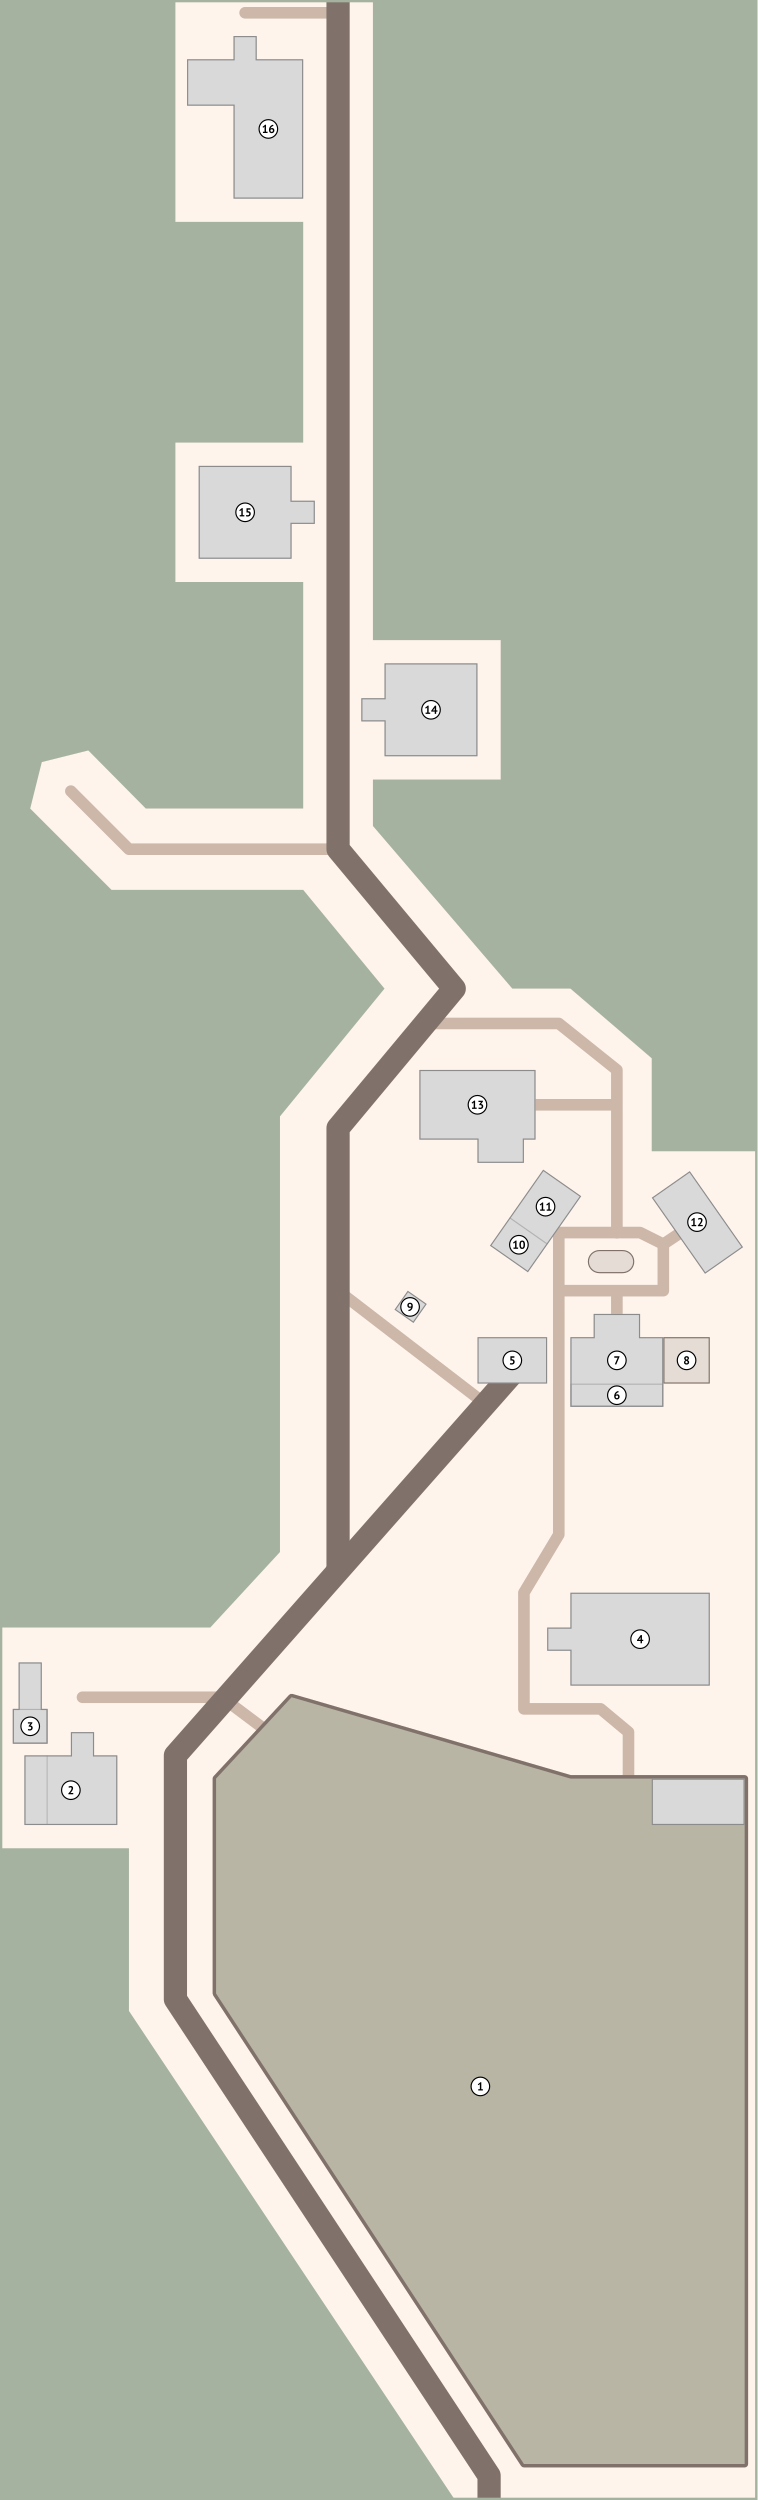
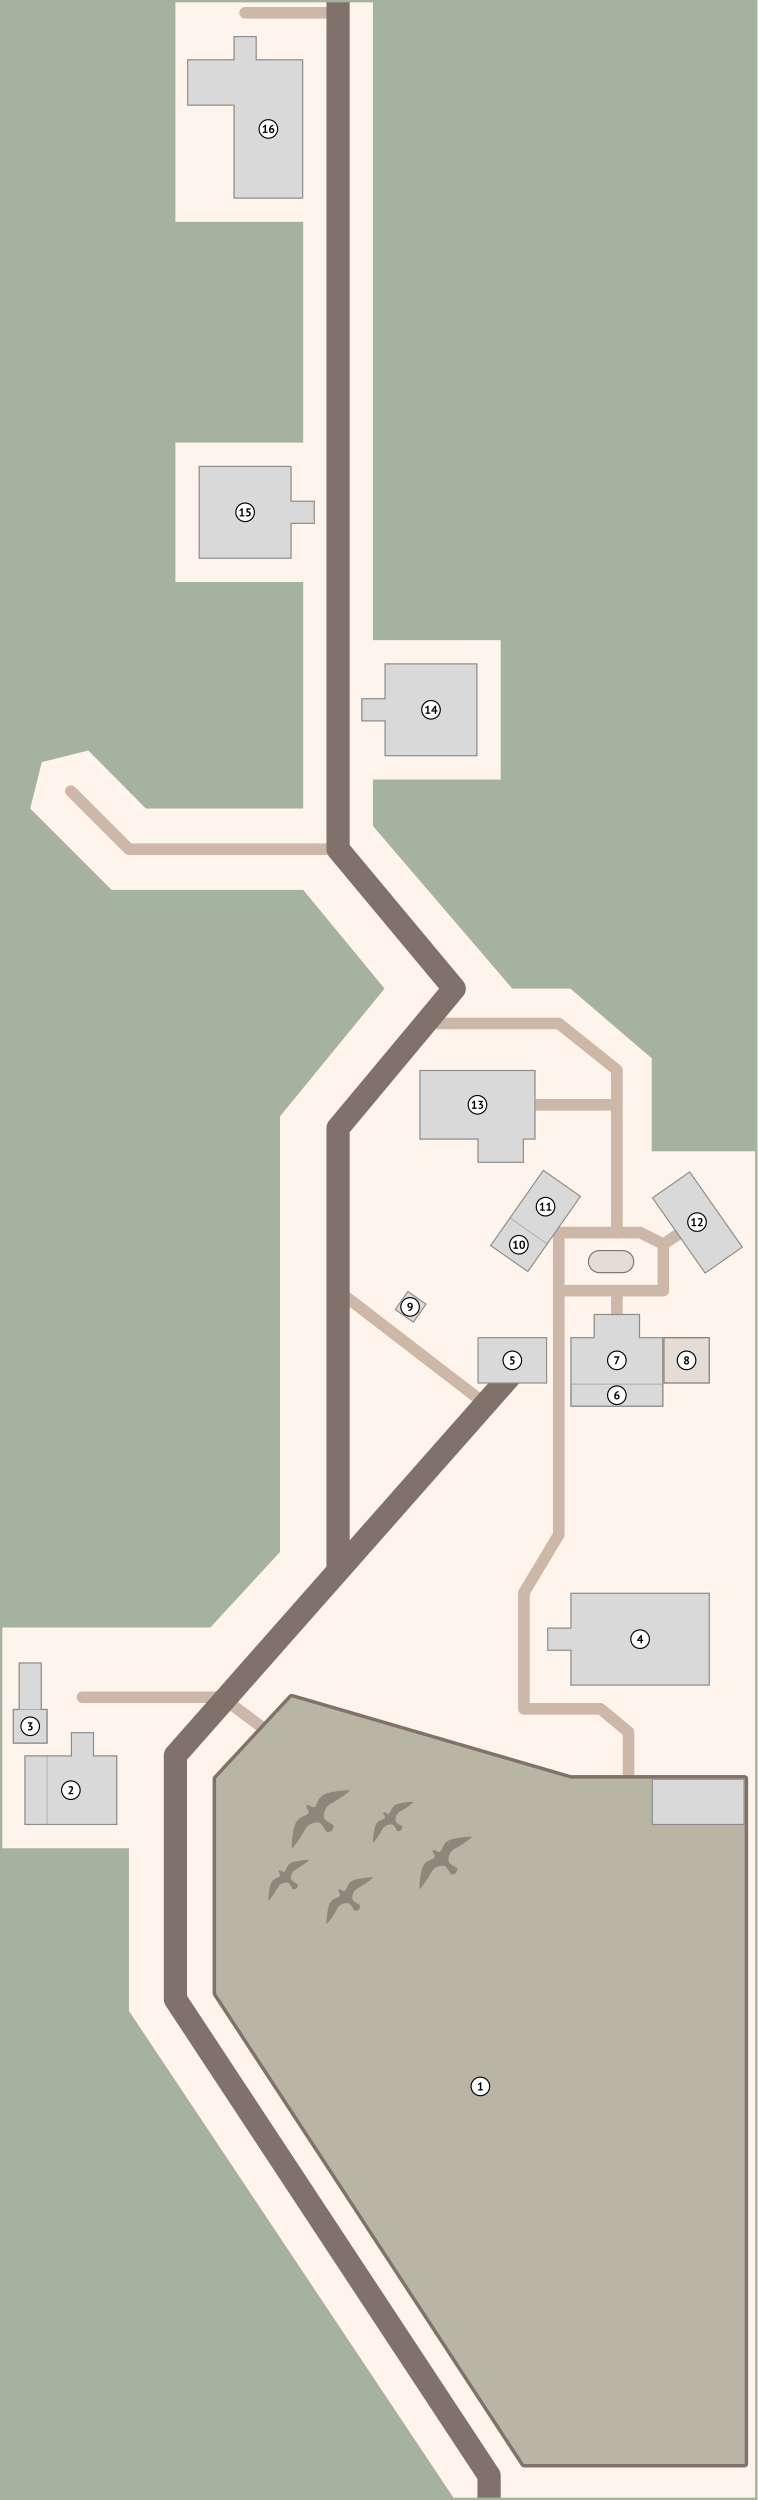
<svg xmlns="http://www.w3.org/2000/svg" width="652" height="2152" viewBox="0 0 652 2152" fill="none">
  <g id="Map">
    <g clip-path="url(#clip0_8_2)">
      <path d="M1 1H651V2151H1V1Z" fill="#FFF4EC" />
      <g id="Paths">
        <path id="Pasture Path" d="M541 1531V1491L517 1471H451V1371L481 1321V1061" stroke="#CCB7A9" stroke-width="10" stroke-linecap="round" stroke-linejoin="round" />
        <path id="Parrots Path" d="M231 1491L191 1461H71" stroke="#CCB7A9" stroke-width="10" stroke-linecap="round" stroke-linejoin="round" />
        <path id="Core Path" d="M481 1111H531M531 1111V1131M531 1111H571V1071M571 1071L586 1061M571 1071L551 1061H481" stroke="#CCB7A9" stroke-width="10" stroke-linecap="round" stroke-linejoin="round" />
        <path id="Barn Path" d="M531 1061V951M531 951H461M531 951V921L481 881H371" stroke="#CCB7A9" stroke-width="10" stroke-linecap="round" stroke-linejoin="round" />
        <path id="Well Path" d="M421 1211L291 1111" stroke="#CCB7A9" stroke-width="10" stroke-linecap="round" stroke-linejoin="round" />
        <path id="Fox Path" d="M211 11H291" stroke="#CCB7A9" stroke-width="10" stroke-linecap="round" stroke-linejoin="round" />
        <path id="Fork Path" d="M291 731H111L61 681" stroke="#CCB7A9" stroke-width="10" stroke-linecap="round" stroke-linejoin="round" />
        <rect id="Garden" x="506.5" y="1076.5" width="39" height="19" rx="9.5" fill="#E5DCD5" stroke="#80726A" />
      </g>
      <g id="Roads">
        <path id="Entrance Road" d="M421 2151V2131L151 1721V1511L451 1171" stroke="#80726A" stroke-width="20" stroke-linecap="round" stroke-linejoin="round" />
        <path id="Secondary Road" d="M291 1351V971L391 851L291 731V1" stroke="#80726A" stroke-width="20" stroke-linecap="round" stroke-linejoin="round" />
      </g>
      <g id="Trees">
        <path id="Trees_2" d="M391 2151H1V1591H111V1731L391 2151Z" fill="#A6B2A0" />
        <path id="Trees_3" d="M181 1401H1V1H151V191H261V381H151V501H261V696H125.5L76 646L36 656L26 696L96 766H261L331 851L241 961V1336L181 1401Z" fill="#A6B2A0" />
        <path id="Trees_4" d="M321 551V1H651V991H561V911L491 851H441L321 711V671H431V551H321Z" fill="#A6B2A0" />
      </g>
      <g id="Items">
        <g id="Foxes (16)">
          <g id="Foxes [outline]">
            <mask id="path-16-inside-1_8_2" fill="white">
              <path fill-rule="evenodd" clip-rule="evenodd" d="M201 31H221V51H261V171H201V91H161V51H201V31Z" />
            </mask>
            <path fill-rule="evenodd" clip-rule="evenodd" d="M201 31H221V51H261V171H201V91H161V51H201V31Z" fill="#D9D9D9" />
            <path d="M221 31H222V30H221V31ZM201 31V30H200V31H201ZM221 51H220V52H221V51ZM261 51H262V50H261V51ZM261 171V172H262V171H261ZM201 171H200V172H201V171ZM201 91H202V90H201V91ZM161 91H160V92H161V91ZM161 51V50H160V51H161ZM201 51V52H202V51H201ZM221 30H201V32H221V30ZM222 51V31H220V51H222ZM261 50H221V52H261V50ZM262 171V51H260V171H262ZM201 172H261V170H201V172ZM200 91V171H202V91H200ZM201 90H161V92H201V90ZM162 91V51H160V91H162ZM161 52H201V50H161V52ZM200 31V51H202V31H200Z" fill="#8C8C8C" mask="url(#path-16-inside-1_8_2)" />
          </g>
          <g id="Label">
            <g id="Label_2">
              <circle id="Background" cx="231" cy="111" r="8" fill="white" stroke="black" />
              <path id="Number" d="M226.336 113.4H227.726V109.45L227.876 108.77L227.396 109.36L226.506 109.97L225.956 109.22L228.236 107.38H228.966V113.4H230.326V114.5H226.336V113.4ZM236.2 112.33C236.2 112.657 236.143 112.96 236.03 113.24C235.923 113.52 235.77 113.763 235.57 113.97C235.37 114.177 235.127 114.34 234.84 114.46C234.56 114.58 234.25 114.64 233.91 114.64C233.563 114.64 233.243 114.587 232.95 114.48C232.663 114.367 232.413 114.2 232.2 113.98C231.987 113.76 231.82 113.483 231.7 113.15C231.58 112.817 231.52 112.43 231.52 111.99C231.52 111.33 231.613 110.733 231.8 110.2C231.993 109.667 232.25 109.203 232.57 108.81C232.897 108.41 233.273 108.09 233.7 107.85C234.133 107.603 234.59 107.44 235.07 107.36L235.36 108.39C235.027 108.443 234.72 108.547 234.44 108.7C234.16 108.853 233.91 109.037 233.69 109.25C233.477 109.463 233.293 109.703 233.14 109.97C232.993 110.23 232.89 110.5 232.83 110.78C232.963 110.613 233.137 110.473 233.35 110.36C233.563 110.24 233.83 110.18 234.15 110.18C234.45 110.18 234.727 110.227 234.98 110.32C235.233 110.413 235.45 110.553 235.63 110.74C235.81 110.92 235.95 111.143 236.05 111.41C236.15 111.677 236.2 111.983 236.2 112.33ZM234.94 112.4C234.94 111.653 234.573 111.28 233.84 111.28C233.573 111.28 233.347 111.34 233.16 111.46C232.98 111.58 232.853 111.72 232.78 111.88C232.767 111.953 232.76 112.017 232.76 112.07C232.76 112.123 232.76 112.177 232.76 112.23C232.76 112.39 232.783 112.55 232.83 112.71C232.877 112.863 232.943 113.003 233.03 113.13C233.123 113.25 233.24 113.35 233.38 113.43C233.52 113.503 233.687 113.54 233.88 113.54C234.193 113.54 234.447 113.433 234.64 113.22C234.84 113.007 234.94 112.733 234.94 112.4Z" fill="black" />
            </g>
          </g>
        </g>
        <g id="Orion (15)">
          <g id="Orion [outline]">
            <mask id="path-20-inside-2_8_2" fill="white">
              <path fill-rule="evenodd" clip-rule="evenodd" d="M251 401H171V481H251V451H271V431H251V401Z" />
            </mask>
            <path fill-rule="evenodd" clip-rule="evenodd" d="M251 401H171V481H251V451H271V431H251V401Z" fill="#D9D9D9" />
            <path d="M171 401V400H170V401H171ZM251 401H252V400H251V401ZM171 481H170V482H171V481ZM251 481V482H252V481H251ZM251 451V450H250V451H251ZM271 451V452H272V451H271ZM271 431H272V430H271V431ZM251 431H250V432H251V431ZM171 402H251V400H171V402ZM172 481V401H170V481H172ZM251 480H171V482H251V480ZM250 451V481H252V451H250ZM271 450H251V452H271V450ZM270 431V451H272V431H270ZM251 432H271V430H251V432ZM250 401V431H252V401H250Z" fill="#8C8C8C" mask="url(#path-20-inside-2_8_2)" />
          </g>
          <g id="Label_3">
            <g id="Label_4">
              <circle id="Background_2" cx="211" cy="441" r="8" fill="white" stroke="black" />
              <path id="Number_2" d="M206.336 443.4H207.726V439.45L207.876 438.77L207.396 439.36L206.506 439.97L205.956 439.22L208.236 437.38H208.966V443.4H210.326V444.5H206.336V443.4ZM213.2 443.49C213.64 443.49 213.977 443.383 214.21 443.17C214.443 442.957 214.56 442.663 214.56 442.29C214.56 441.89 214.423 441.597 214.15 441.41C213.877 441.223 213.487 441.13 212.98 441.13L212.19 441.16V437.5H215.63V438.72H213.31V440.07L213.72 440.03C214.047 440.043 214.34 440.103 214.6 440.21C214.867 440.317 215.093 440.467 215.28 440.66C215.467 440.847 215.61 441.077 215.71 441.35C215.81 441.617 215.86 441.917 215.86 442.25C215.86 442.643 215.793 442.99 215.66 443.29C215.527 443.59 215.34 443.84 215.1 444.04C214.867 444.24 214.59 444.39 214.27 444.49C213.95 444.59 213.6 444.64 213.22 444.64C212.92 444.64 212.633 444.613 212.36 444.56C212.093 444.513 211.867 444.447 211.68 444.36L212.03 443.28C212.183 443.347 212.35 443.4 212.53 443.44C212.717 443.473 212.94 443.49 213.2 443.49Z" fill="black" />
            </g>
          </g>
        </g>
        <g id="Crows (14)">
          <g id="Crows [outline]">
            <mask id="path-24-inside-3_8_2" fill="white">
              <path fill-rule="evenodd" clip-rule="evenodd" d="M411 571H331L331 601H311V621H331L331 651H411V571Z" />
            </mask>
            <path fill-rule="evenodd" clip-rule="evenodd" d="M411 571H331L331 601H311V621H331L331 651H411V571Z" fill="#D9D9D9" />
            <path d="M331 571V570H330V571L331 571ZM411 571H412V570H411V571ZM331 601V602H332V601H331ZM311 601V600H310V601H311ZM311 621H310V622H311V621ZM331 621H332V620H331V621ZM331 651H330V652H331V651ZM411 651V652H412V651H411ZM331 572H411V570H331V572ZM332 601L332 571L330 571L330 601H332ZM311 602H331V600H311V602ZM312 621V601H310V621H312ZM331 620H311V622H331V620ZM332 651L332 621H330L330 651H332ZM411 650H331V652H411V650ZM410 571V651H412V571H410Z" fill="#8C8C8C" mask="url(#path-24-inside-3_8_2)" />
          </g>
          <g id="Label_5">
            <g id="Label_6">
              <circle id="Background_3" cx="371" cy="611" r="8" fill="white" stroke="black" />
              <path id="Number_3" d="M366.336 613.4H367.726V609.45L367.876 608.77L367.396 609.36L366.506 609.97L365.956 609.22L368.236 607.38H368.966V613.4H370.326V614.5H366.336V613.4ZM376.53 612.55H375.43V614.5H374.22V612.55H371.19V611.81L374.36 607.45H375.43V611.51H376.53V612.55ZM374.22 609.98L374.31 609.14H374.27L373.93 609.86L372.89 611.21L372.39 611.59L373.03 611.51H374.22V609.98Z" fill="black" />
            </g>
          </g>
        </g>
        <g id="Barn (13)">
          <g id="Barn [outline]">
            <mask id="path-28-inside-4_8_2" fill="white">
              <path fill-rule="evenodd" clip-rule="evenodd" d="M461 921H361V981H411V1001H451V981H461V921Z" />
            </mask>
            <path fill-rule="evenodd" clip-rule="evenodd" d="M461 921H361V981H411V1001H451V981H461V921Z" fill="#D9D9D9" />
            <path d="M361 921V920H360V921H361ZM461 921H462V920H461V921ZM361 981H360V982H361V981ZM411 981H412V980H411V981ZM411 1001H410V1002H411V1001ZM451 1001V1002H452V1001H451ZM451 981V980H450V981H451ZM461 981V982H462V981H461ZM361 922H461V920H361V922ZM362 981V921H360V981H362ZM411 980H361V982H411V980ZM412 1001V981H410V1001H412ZM451 1000H411V1002H451V1000ZM450 981V1001H452V981H450ZM461 980H451V982H461V980ZM460 921V981H462V921H460Z" fill="#8C8C8C" mask="url(#path-28-inside-4_8_2)" />
          </g>
          <g id="Label_7">
            <g id="Label_8">
              <circle id="Background_4" cx="411" cy="951" r="8" fill="white" stroke="black" />
              <path id="Number_4" d="M406.336 953.4H407.726V949.45L407.876 948.77L407.396 949.36L406.506 949.97L405.956 949.22L408.236 947.38H408.966V953.4H410.326V954.5H406.336V953.4ZM413.41 953.54C413.823 953.54 414.137 953.43 414.35 953.21C414.57 952.99 414.68 952.723 414.68 952.41C414.68 952.03 414.567 951.75 414.34 951.57C414.113 951.39 413.757 951.3 413.27 951.3H412.55V950.61L413.76 948.96L414.33 948.51L413.54 948.6H411.86V947.5H415.68V948.21L414.27 950.1L413.83 950.37V950.42L414.25 950.36C414.483 950.38 414.703 950.433 414.91 950.52C415.123 950.607 415.307 950.733 415.46 950.9C415.62 951.06 415.747 951.26 415.84 951.5C415.933 951.74 415.98 952.017 415.98 952.33C415.98 952.723 415.913 953.063 415.78 953.35C415.653 953.637 415.473 953.877 415.24 954.07C415.013 954.263 414.747 954.407 414.44 954.5C414.133 954.593 413.803 954.64 413.45 954.64C413.157 954.64 412.853 954.613 412.54 954.56C412.227 954.507 411.973 954.43 411.78 954.33L412.13 953.25C412.303 953.337 412.493 953.407 412.7 953.46C412.913 953.513 413.15 953.54 413.41 953.54Z" fill="black" />
            </g>
          </g>
        </g>
        <g id="Nutrition House (12)">
          <rect id="Nutrition House [outline]" x="561.696" y="1031.12" width="39" height="79" transform="rotate(-35 561.696 1031.12)" fill="#D9D9D9" stroke="#8C8C8C" />
          <g id="Label_9">
            <g id="Label_10">
              <circle id="Background_5" cx="600" cy="1052" r="8" fill="white" stroke="black" />
              <path id="Number_5" d="M595.336 1054.4L596.726 1054.4L596.726 1050.45L596.876 1049.77L596.396 1050.36L595.506 1050.97L594.956 1050.22L597.236 1048.38L597.966 1048.38L597.966 1054.4L599.326 1054.4L599.326 1055.5L595.336 1055.5L595.336 1054.4ZM604.75 1050.21C604.75 1050.55 604.687 1050.89 604.56 1051.24C604.44 1051.59 604.283 1051.93 604.09 1052.26C603.903 1052.59 603.693 1052.92 603.46 1053.23C603.233 1053.54 603.01 1053.82 602.79 1054.08L602.26 1054.49L602.26 1054.54L602.98 1054.4L604.9 1054.4L604.9 1055.5L600.69 1055.5L600.69 1054.83C600.85 1054.66 601.03 1054.47 601.23 1054.25C601.43 1054.02 601.63 1053.79 601.83 1053.54C602.037 1053.29 602.237 1053.03 602.43 1052.76C602.623 1052.49 602.797 1052.23 602.95 1051.96C603.103 1051.69 603.223 1051.42 603.31 1051.17C603.403 1050.92 603.45 1050.68 603.45 1050.45C603.45 1050.18 603.37 1049.95 603.21 1049.78C603.057 1049.6 602.81 1049.51 602.47 1049.51C602.257 1049.51 602.037 1049.56 601.81 1049.65C601.59 1049.74 601.403 1049.85 601.25 1049.99L600.73 1049.07C600.99 1048.86 601.283 1048.69 601.61 1048.56C601.943 1048.43 602.333 1048.36 602.78 1048.36C603.067 1048.36 603.33 1048.4 603.57 1048.48C603.81 1048.56 604.017 1048.68 604.19 1048.83C604.363 1048.98 604.5 1049.18 604.6 1049.41C604.7 1049.64 604.75 1049.9 604.75 1050.21Z" fill="black" />
            </g>
          </g>
        </g>
        <g id="The Studio (10,11)">
          <g id="Base">
            <rect id="The Studio" x="467.683" y="1007.46" width="39" height="79" transform="rotate(35 467.683 1007.46)" fill="#D9D9D9" stroke="#8C8C8C" />
            <g id="Critter Cave" opacity="0.5">
              <mask id="path-36-inside-5_8_2" fill="white">
                <path d="M438.881 1047.72L471.647 1070.66L454.44 1095.24L421.674 1072.29L438.881 1047.72Z" />
              </mask>
              <path d="M438.308 1048.54L471.074 1071.48L472.221 1069.84L439.455 1046.9L438.308 1048.54Z" fill="#8C8C8C" mask="url(#path-36-inside-5_8_2)" />
            </g>
          </g>
          <g id="The Studio (11)">
            <g id="The Studio [outline]" style="mix-blend-mode:lighten">
              <path d="M467.683 1007.46L499.63 1029.83L471.525 1069.97L439.578 1047.6L467.683 1007.46Z" fill="black" />
              <path d="M467.683 1007.46L499.63 1029.83L471.525 1069.97L439.578 1047.6L467.683 1007.46Z" stroke="black" />
            </g>
            <g id="Label_11">
              <g id="Label_12">
                <circle id="Background_6" cx="469.604" cy="1038.71" r="8" fill="white" stroke="black" />
                <path id="Number_6" d="M464.94 1041.11L466.33 1041.11L466.33 1037.16L466.48 1036.48L466 1037.07L465.11 1037.68L464.56 1036.93L466.84 1035.09L467.57 1035.09L467.57 1041.11L468.93 1041.11L468.93 1042.21L464.94 1042.21L464.94 1041.11ZM470.614 1041.11L472.004 1041.11L472.004 1037.16L472.154 1036.48L471.674 1037.07L470.784 1037.68L470.234 1036.93L472.514 1035.09L473.244 1035.09L473.244 1041.11L474.604 1041.11L474.604 1042.21L470.614 1042.21L470.614 1041.11Z" fill="black" />
              </g>
            </g>
          </g>
          <g id="Critter Cave (10)">
            <g id="Critter Cave [outline]" style="mix-blend-mode:lighten">
              <rect x="439.004" y="1048.42" width="39" height="29" transform="rotate(35 439.004 1048.42)" fill="black" />
              <rect x="439.004" y="1048.42" width="39" height="29" transform="rotate(35 439.004 1048.42)" stroke="black" />
            </g>
            <g id="Label_13">
              <g id="Label_14">
                <circle id="Background_7" cx="446.661" cy="1071.48" r="8" fill="white" stroke="black" />
                <path id="Number_7" d="M441.997 1073.88L443.387 1073.88L443.387 1069.93L443.537 1069.25L443.057 1069.84L442.167 1070.45L441.617 1069.7L443.897 1067.86L444.627 1067.86L444.627 1073.88L445.987 1073.88L445.987 1074.98L441.997 1074.98L441.997 1073.88ZM447.061 1071.47C447.061 1070.24 447.271 1069.33 447.691 1068.74C448.111 1068.14 448.714 1067.84 449.501 1067.84C450.341 1067.84 450.957 1068.14 451.351 1068.73C451.744 1069.32 451.941 1070.23 451.941 1071.47C451.941 1072.7 451.727 1073.62 451.301 1074.22C450.881 1074.82 450.277 1075.12 449.491 1075.12C448.657 1075.12 448.044 1074.81 447.651 1074.18C447.257 1073.55 447.061 1072.64 447.061 1071.47ZM448.361 1071.47C448.361 1072.28 448.447 1072.91 448.621 1073.36C448.801 1073.8 449.094 1074.02 449.501 1074.02C449.894 1074.02 450.181 1073.82 450.361 1073.41C450.547 1073 450.641 1072.36 450.641 1071.47C450.641 1070.66 450.554 1070.04 450.381 1069.6C450.207 1069.16 449.911 1068.94 449.491 1068.94C449.091 1068.94 448.801 1069.15 448.621 1069.56C448.447 1069.97 448.361 1070.61 448.361 1071.47Z" fill="black" />
              </g>
            </g>
          </g>
        </g>
        <g id="Well (9)">
          <rect id="Well [outline]" x="351.123" y="1111.7" width="19" height="19" transform="rotate(35 351.123 1111.7)" fill="#D9D9D9" stroke="#8C8C8C" />
          <g id="Label_15">
            <g id="Label_16">
              <circle id="Background_8" cx="353" cy="1125" r="8" fill="white" stroke="black" />
              <path id="Number_8" d="M350.613 1123.69C350.613 1123.35 350.663 1123.04 350.763 1122.75C350.87 1122.46 351.02 1122.22 351.213 1122.02C351.413 1121.81 351.653 1121.65 351.933 1121.54C352.22 1121.42 352.546 1121.36 352.913 1121.36C353.666 1121.36 354.256 1121.59 354.683 1122.04C355.116 1122.49 355.333 1123.14 355.333 1124C355.333 1124.77 355.233 1125.44 355.033 1126.01C354.84 1126.57 354.576 1127.04 354.243 1127.42C353.916 1127.79 353.536 1128.08 353.103 1128.28C352.67 1128.48 352.213 1128.6 351.733 1128.64L351.453 1127.62C351.82 1127.57 352.146 1127.48 352.433 1127.35C352.72 1127.22 352.966 1127.05 353.173 1126.86C353.38 1126.66 353.546 1126.44 353.673 1126.19C353.806 1125.94 353.9 1125.67 353.953 1125.38C353.793 1125.55 353.62 1125.67 353.433 1125.74C353.253 1125.81 353.01 1125.84 352.703 1125.84C352.45 1125.84 352.196 1125.8 351.943 1125.71C351.696 1125.62 351.473 1125.49 351.273 1125.32C351.08 1125.14 350.92 1124.92 350.793 1124.65C350.673 1124.38 350.613 1124.06 350.613 1123.69ZM351.873 1123.62C351.873 1124 351.98 1124.29 352.193 1124.48C352.406 1124.67 352.673 1124.77 352.993 1124.77C353.266 1124.77 353.49 1124.73 353.663 1124.64C353.836 1124.55 353.97 1124.45 354.063 1124.32C354.083 1124.18 354.093 1124.05 354.093 1123.92C354.093 1123.73 354.07 1123.55 354.023 1123.37C353.976 1123.19 353.903 1123.03 353.803 1122.89C353.71 1122.75 353.586 1122.64 353.433 1122.56C353.286 1122.47 353.11 1122.43 352.903 1122.43C352.576 1122.43 352.323 1122.54 352.143 1122.75C351.963 1122.96 351.873 1123.25 351.873 1123.62Z" fill="black" />
            </g>
          </g>
        </g>
        <g id="Ella's House (6,7,8)">
          <g id="Base_2">
            <g id="House">
              <mask id="path-47-inside-6_8_2" fill="white">
                <path fill-rule="evenodd" clip-rule="evenodd" d="M551 1131H511V1151H491V1211H571V1151H551V1131Z" />
              </mask>
              <path fill-rule="evenodd" clip-rule="evenodd" d="M551 1131H511V1151H491V1211H571V1151H551V1131Z" fill="#D9D9D9" />
              <path d="M511 1131V1130H510V1131H511ZM551 1131H552V1130H551V1131ZM511 1151V1152H512V1151H511ZM491 1151V1150H490V1151H491ZM491 1211H490V1212H491V1211ZM571 1211V1212H572V1211H571ZM571 1151H572V1150H571V1151ZM551 1151H550V1152H551V1151ZM511 1132H551V1130H511V1132ZM512 1151V1131H510V1151H512ZM491 1152H511V1150H491V1152ZM492 1211V1151H490V1211H492ZM571 1210H491V1212H571V1210ZM570 1151V1211H572V1151H570ZM551 1152H571V1150H551V1152ZM550 1131V1151H552V1131H550Z" fill="#8C8C8C" mask="url(#path-47-inside-6_8_2)" />
            </g>
            <rect id="Goats" opacity="0.5" x="491.5" y="1191.5" width="79" height="19" stroke="#8C8C8C" />
          </g>
          <g id="Dogs (8)">
            <rect id="Dogs [outline]" x="571.5" y="1151.5" width="39" height="39" fill="#E5DCD5" stroke="#80726A" />
            <g id="Label_17">
              <g id="Label_18">
                <circle id="Background_9" cx="591" cy="1171" r="8" fill="white" stroke="black" />
                <path id="Number_9" d="M588.773 1172.79C588.773 1172.56 588.803 1172.35 588.863 1172.17C588.923 1171.98 589.006 1171.82 589.113 1171.67C589.226 1171.52 589.356 1171.38 589.503 1171.26C589.656 1171.14 589.82 1171.03 589.993 1170.93C589.666 1170.72 589.41 1170.49 589.223 1170.22C589.036 1169.95 588.943 1169.61 588.943 1169.21C588.943 1168.95 588.99 1168.71 589.083 1168.48C589.183 1168.25 589.323 1168.06 589.503 1167.89C589.69 1167.72 589.913 1167.59 590.173 1167.5C590.433 1167.41 590.726 1167.36 591.053 1167.36C591.353 1167.36 591.626 1167.4 591.873 1167.48C592.12 1167.56 592.33 1167.67 592.503 1167.82C592.683 1167.97 592.82 1168.15 592.913 1168.36C593.013 1168.57 593.063 1168.8 593.063 1169.05C593.063 1169.44 592.973 1169.78 592.793 1170.05C592.62 1170.32 592.363 1170.57 592.023 1170.8C592.423 1171.03 592.723 1171.29 592.923 1171.57C593.13 1171.85 593.233 1172.21 593.233 1172.65C593.233 1172.95 593.176 1173.22 593.063 1173.47C592.956 1173.71 592.803 1173.92 592.603 1174.09C592.403 1174.26 592.163 1174.4 591.883 1174.5C591.603 1174.59 591.296 1174.64 590.963 1174.64C590.63 1174.64 590.326 1174.59 590.053 1174.5C589.786 1174.41 589.556 1174.29 589.363 1174.13C589.176 1173.97 589.03 1173.78 588.923 1173.55C588.823 1173.32 588.773 1173.07 588.773 1172.79ZM591.993 1172.66C591.993 1172.51 591.956 1172.37 591.883 1172.24C591.81 1172.11 591.713 1172 591.593 1171.9C591.48 1171.79 591.35 1171.7 591.203 1171.61C591.063 1171.52 590.92 1171.44 590.773 1171.36C590.46 1171.54 590.243 1171.74 590.123 1171.95C590.01 1172.16 589.953 1172.36 589.953 1172.57C589.953 1172.84 590.043 1173.07 590.223 1173.26C590.41 1173.45 590.666 1173.54 590.993 1173.54C591.293 1173.54 591.533 1173.47 591.713 1173.32C591.9 1173.17 591.993 1172.95 591.993 1172.66ZM590.183 1169.23C590.183 1169.39 590.213 1169.53 590.273 1169.65C590.333 1169.77 590.413 1169.88 590.513 1169.97C590.62 1170.06 590.736 1170.14 590.863 1170.22C590.996 1170.29 591.133 1170.36 591.273 1170.43C591.673 1170.09 591.873 1169.72 591.873 1169.31C591.873 1169.03 591.79 1168.82 591.623 1168.68C591.463 1168.53 591.266 1168.46 591.033 1168.46C590.74 1168.46 590.523 1168.54 590.383 1168.69C590.25 1168.84 590.183 1169.02 590.183 1169.23Z" fill="black" />
              </g>
            </g>
          </g>
          <g id="House (7)">
            <g id="House [outline]" style="mix-blend-mode:lighten">
              <mask id="path-53-inside-7_8_2" fill="white">
                <path fill-rule="evenodd" clip-rule="evenodd" d="M551 1131H511V1151H491V1191H571V1151H551V1131Z" />
              </mask>
              <path fill-rule="evenodd" clip-rule="evenodd" d="M551 1131H511V1151H491V1191H571V1151H551V1131Z" fill="black" />
              <path d="M511 1131V1130H510V1131H511ZM551 1131H552V1130H551V1131ZM511 1151V1152H512V1151H511ZM491 1151V1150H490V1151H491ZM491 1191H490V1192H491V1191ZM571 1191V1192H572V1191H571ZM571 1151H572V1150H571V1151ZM551 1151H550V1152H551V1151ZM511 1132H551V1130H511V1132ZM512 1151V1131H510V1151H512ZM491 1152H511V1150H491V1152ZM492 1191V1151H490V1191H492ZM571 1190H491V1192H571V1190ZM570 1151V1191H572V1151H570ZM551 1152H571V1150H551V1152ZM550 1131V1151H552V1131H550Z" fill="black" mask="url(#path-53-inside-7_8_2)" />
            </g>
            <g id="Label_19">
              <g id="Label_20">
                <circle id="Background_10" cx="531" cy="1171" r="8" fill="white" stroke="black" />
                <path id="Number_10" d="M529.203 1174.5L531.493 1169.11L531.933 1168.62L531.333 1168.72H528.763V1167.5H533.273V1167.88L530.473 1174.5H529.203Z" fill="black" />
              </g>
            </g>
          </g>
          <g id="Goats (6)">
            <g id="Goats [outline]" style="mix-blend-mode:lighten">
              <rect x="491.5" y="1191.5" width="79" height="19" fill="black" />
              <rect x="491.5" y="1191.5" width="79" height="19" stroke="black" />
            </g>
            <g id="Label_21">
              <g id="Label_22">
                <circle id="Background_11" cx="531" cy="1201" r="8" fill="white" stroke="black" />
                <path id="Number_11" d="M533.363 1202.33C533.363 1202.66 533.306 1202.96 533.193 1203.24C533.086 1203.52 532.933 1203.76 532.733 1203.97C532.533 1204.18 532.29 1204.34 532.003 1204.46C531.723 1204.58 531.413 1204.64 531.073 1204.64C530.726 1204.64 530.406 1204.59 530.113 1204.48C529.826 1204.37 529.576 1204.2 529.363 1203.98C529.15 1203.76 528.983 1203.48 528.863 1203.15C528.743 1202.82 528.683 1202.43 528.683 1201.99C528.683 1201.33 528.776 1200.73 528.963 1200.2C529.156 1199.67 529.413 1199.2 529.733 1198.81C530.06 1198.41 530.436 1198.09 530.863 1197.85C531.296 1197.6 531.753 1197.44 532.233 1197.36L532.523 1198.39C532.19 1198.44 531.883 1198.55 531.603 1198.7C531.323 1198.85 531.073 1199.04 530.853 1199.25C530.64 1199.46 530.456 1199.7 530.303 1199.97C530.156 1200.23 530.053 1200.5 529.993 1200.78C530.126 1200.61 530.3 1200.47 530.513 1200.36C530.726 1200.24 530.993 1200.18 531.313 1200.18C531.613 1200.18 531.89 1200.23 532.143 1200.32C532.396 1200.41 532.613 1200.55 532.793 1200.74C532.973 1200.92 533.113 1201.14 533.213 1201.41C533.313 1201.68 533.363 1201.98 533.363 1202.33ZM532.103 1202.4C532.103 1201.65 531.736 1201.28 531.003 1201.28C530.736 1201.28 530.51 1201.34 530.323 1201.46C530.143 1201.58 530.016 1201.72 529.943 1201.88C529.93 1201.95 529.923 1202.02 529.923 1202.07C529.923 1202.12 529.923 1202.18 529.923 1202.23C529.923 1202.39 529.946 1202.55 529.993 1202.71C530.04 1202.86 530.106 1203 530.193 1203.13C530.286 1203.25 530.403 1203.35 530.543 1203.43C530.683 1203.5 530.85 1203.54 531.043 1203.54C531.356 1203.54 531.61 1203.43 531.803 1203.22C532.003 1203.01 532.103 1202.73 532.103 1202.4Z" fill="black" />
              </g>
            </g>
          </g>
        </g>
        <g id="Car Shelter (5)">
          <rect id="Car Shelter [outline]" x="411.5" y="1151.5" width="59" height="39" fill="#D9D9D9" stroke="#8C8C8C" />
          <g id="Label_23">
            <g id="Label_24">
              <circle id="Background_12" cx="441" cy="1171" r="8" fill="white" stroke="black" />
              <path id="Number_12" d="M440.363 1173.49C440.803 1173.49 441.14 1173.38 441.373 1173.17C441.606 1172.96 441.723 1172.66 441.723 1172.29C441.723 1171.89 441.586 1171.6 441.313 1171.41C441.04 1171.22 440.65 1171.13 440.143 1171.13L439.353 1171.16V1167.5H442.793V1168.72H440.473V1170.07L440.883 1170.03C441.21 1170.04 441.503 1170.1 441.763 1170.21C442.03 1170.32 442.256 1170.47 442.443 1170.66C442.63 1170.85 442.773 1171.08 442.873 1171.35C442.973 1171.62 443.023 1171.92 443.023 1172.25C443.023 1172.64 442.956 1172.99 442.823 1173.29C442.69 1173.59 442.503 1173.84 442.263 1174.04C442.03 1174.24 441.753 1174.39 441.433 1174.49C441.113 1174.59 440.763 1174.64 440.383 1174.64C440.083 1174.64 439.796 1174.61 439.523 1174.56C439.256 1174.51 439.03 1174.45 438.843 1174.36L439.193 1173.28C439.346 1173.35 439.513 1173.4 439.693 1173.44C439.88 1173.47 440.103 1173.49 440.363 1173.49Z" fill="black" />
            </g>
          </g>
        </g>
        <g id="Training Center (4)">
          <g id="Training Center [outline]">
            <mask id="path-63-inside-8_8_2" fill="white">
              <path fill-rule="evenodd" clip-rule="evenodd" d="M611 1371H491V1401H471V1421H491V1451H611V1371Z" />
            </mask>
            <path fill-rule="evenodd" clip-rule="evenodd" d="M611 1371H491V1401H471V1421H491V1451H611V1371Z" fill="#D9D9D9" />
            <path d="M491 1371V1370H490V1371H491ZM611 1371H612V1370H611V1371ZM491 1401V1402H492V1401H491ZM471 1401V1400H470V1401H471ZM471 1421H470V1422H471V1421ZM491 1421H492V1420H491V1421ZM491 1451H490V1452H491V1451ZM611 1451V1452H612V1451H611ZM491 1372H611V1370H491V1372ZM492 1401V1371H490V1401H492ZM471 1402H491V1400H471V1402ZM472 1421V1401H470V1421H472ZM491 1420H471V1422H491V1420ZM492 1451V1421H490V1451H492ZM611 1450H491V1452H611V1450ZM610 1371V1451H612V1371H610Z" fill="#8C8C8C" mask="url(#path-63-inside-8_8_2)" />
          </g>
          <g id="Label_25">
            <g id="Label_26">
              <circle id="Background_13" cx="551" cy="1411" r="8" fill="white" stroke="black" />
              <path id="Number_13" d="M553.693 1412.55H552.593V1414.5H551.383V1412.55H548.353V1411.81L551.523 1407.45H552.593V1411.51H553.693V1412.55ZM551.383 1409.98L551.473 1409.14H551.433L551.093 1409.86L550.053 1411.21L549.553 1411.59L550.193 1411.51H551.383V1409.98Z" fill="black" />
            </g>
          </g>
        </g>
        <g id="Chickens (3)">
          <g id="Chickens [outline]">
            <mask id="path-67-inside-9_8_2" fill="white">
              <path fill-rule="evenodd" clip-rule="evenodd" d="M36 1431H16V1471H11V1501H41V1471H36V1431Z" />
            </mask>
            <path fill-rule="evenodd" clip-rule="evenodd" d="M36 1431H16V1471H11V1501H41V1471H36V1431Z" fill="#D9D9D9" />
            <path d="M16 1431V1430H15V1431H16ZM36 1431H37V1430H36V1431ZM16 1471V1472H17V1471H16ZM11 1471V1470H10V1471H11ZM11 1501H10V1502H11V1501ZM41 1501V1502H42V1501H41ZM41 1471H42V1470H41V1471ZM36 1471H35V1472H36V1471ZM16 1432H36V1430H16V1432ZM17 1471V1431H15V1471H17ZM11 1472H16V1470H11V1472ZM12 1501V1471H10V1501H12ZM41 1500H11V1502H41V1500ZM40 1471V1501H42V1471H40ZM36 1472H41V1470H36V1472ZM35 1431V1471H37V1431H35Z" fill="#8C8C8C" mask="url(#path-67-inside-9_8_2)" />
          </g>
          <rect id="Chicken Coup" opacity="0.5" x="11.5" y="1471.5" width="29" height="29" stroke="#8C8C8C" />
          <g id="Label_27">
            <g id="Label_28">
              <circle id="Background_14" cx="26" cy="1486" r="8" fill="white" stroke="black" />
              <path id="Number_14" d="M25.573 1488.54C25.986 1488.54 26.3 1488.43 26.513 1488.21C26.733 1487.99 26.843 1487.72 26.843 1487.41C26.843 1487.03 26.73 1486.75 26.503 1486.57C26.276 1486.39 25.92 1486.3 25.433 1486.3H24.713V1485.61L25.923 1483.96L26.493 1483.51L25.703 1483.6H24.023V1482.5H27.843V1483.21L26.433 1485.1L25.993 1485.37V1485.42L26.413 1485.36C26.646 1485.38 26.866 1485.43 27.073 1485.52C27.286 1485.61 27.47 1485.73 27.623 1485.9C27.783 1486.06 27.91 1486.26 28.003 1486.5C28.096 1486.74 28.143 1487.02 28.143 1487.33C28.143 1487.72 28.076 1488.06 27.943 1488.35C27.816 1488.64 27.636 1488.88 27.403 1489.07C27.176 1489.26 26.91 1489.41 26.603 1489.5C26.296 1489.59 25.966 1489.64 25.613 1489.64C25.32 1489.64 25.016 1489.61 24.703 1489.56C24.39 1489.51 24.136 1489.43 23.943 1489.33L24.293 1488.25C24.466 1488.34 24.656 1488.41 24.863 1488.46C25.076 1488.51 25.313 1488.54 25.573 1488.54Z" fill="black" />
            </g>
          </g>
        </g>
        <g id="Parrots (2)">
          <g id="Parrots [outline]">
            <mask id="path-72-inside-10_8_2" fill="white">
              <path fill-rule="evenodd" clip-rule="evenodd" d="M61 1491H81V1511H101V1571H41H21V1511H41H61V1491Z" />
            </mask>
            <path fill-rule="evenodd" clip-rule="evenodd" d="M61 1491H81V1511H101V1571H41H21V1511H41H61V1491Z" fill="#D9D9D9" />
            <path d="M81 1491H82V1490H81V1491ZM61 1491V1490H60V1491H61ZM81 1511H80V1512H81V1511ZM101 1511H102V1510H101V1511ZM101 1571V1572H102V1571H101ZM21 1571H20V1572H21V1571ZM21 1511V1510H20V1511H21ZM61 1511V1512H62V1511H61ZM81 1490H61V1492H81V1490ZM82 1511V1491H80V1511H82ZM101 1510H81V1512H101V1510ZM102 1571V1511H100V1571H102ZM41 1572H101V1570H41V1572ZM41 1570H21V1572H41V1570ZM22 1571V1511H20V1571H22ZM21 1512H41V1510H21V1512ZM61 1510H41V1512H61V1510ZM60 1491V1511H62V1491H60Z" fill="#8C8C8C" mask="url(#path-72-inside-10_8_2)" />
          </g>
          <g id="Parrot House" opacity="0.5">
            <mask id="path-74-inside-11_8_2" fill="white">
              <path d="M21 1511H41V1571H21V1511Z" />
            </mask>
            <path d="M40 1511V1571H42V1511H40Z" fill="#8C8C8C" mask="url(#path-74-inside-11_8_2)" />
          </g>
          <g id="Label_29">
            <g id="Label_30">
              <circle id="Background_15" cx="61" cy="1541" r="8" fill="white" stroke="black" />
              <path id="Number_15" d="M62.913 1539.21C62.913 1539.55 62.85 1539.89 62.723 1540.24C62.603 1540.59 62.446 1540.93 62.253 1541.26C62.066 1541.59 61.856 1541.92 61.623 1542.23C61.396 1542.54 61.173 1542.82 60.953 1543.08L60.423 1543.49V1543.54L61.143 1543.4H63.063V1544.5H58.853V1543.83C59.013 1543.66 59.193 1543.47 59.393 1543.25C59.593 1543.02 59.793 1542.79 59.993 1542.54C60.2 1542.29 60.4 1542.03 60.593 1541.76C60.786 1541.49 60.96 1541.23 61.113 1540.96C61.266 1540.69 61.386 1540.42 61.473 1540.17C61.566 1539.92 61.613 1539.68 61.613 1539.45C61.613 1539.18 61.533 1538.95 61.373 1538.78C61.22 1538.6 60.973 1538.51 60.633 1538.51C60.42 1538.51 60.2 1538.56 59.973 1538.65C59.753 1538.74 59.566 1538.85 59.413 1538.99L58.893 1538.07C59.153 1537.86 59.446 1537.69 59.773 1537.56C60.106 1537.43 60.496 1537.36 60.943 1537.36C61.23 1537.36 61.493 1537.4 61.733 1537.48C61.973 1537.56 62.18 1537.68 62.353 1537.83C62.526 1537.98 62.663 1538.18 62.763 1538.41C62.863 1538.64 62.913 1538.9 62.913 1539.21Z" fill="black" />
            </g>
          </g>
        </g>
        <g id="Pasture (1)">
          <path id="Pasture [outline]" d="M641 2122.5C641.829 2122.5 642.5 2121.83 642.5 2121V1531C642.5 1530.17 641.829 1529.5 641 1529.5H491.214L251.42 1459.56C250.875 1459.4 250.287 1459.56 249.901 1459.98L184.901 1529.98C184.643 1530.26 184.5 1530.62 184.5 1531V1716C184.5 1716.29 184.585 1716.58 184.745 1716.82L449.745 2121.82C450.022 2122.24 450.494 2122.5 451 2122.5H641Z" fill="#B9B5A4" stroke="#80726A" stroke-width="3" stroke-linejoin="round" />
          <rect id="Pasture Barn" x="561.5" y="1531.5" width="79" height="39" fill="#D9D9D9" stroke="#8C8C8C" />
          <g id="Label_31">
            <g id="Label_32">
              <circle id="Background_16" cx="413.5" cy="1796" r="8" fill="white" stroke="black" />
              <path id="Number_16" d="M411.673 1798.4H413.063V1794.45L413.213 1793.77L412.733 1794.36L411.843 1794.97L411.293 1794.22L413.573 1792.38H414.303V1798.4H415.663V1799.5H411.673V1798.4Z" fill="black" />
            </g>
          </g>
        </g>
      </g>
+       <g id="Birds" opacity="0.25">
+         <path id="Vector" d="M392.323 1612.32C393.721 1610.93 393.575 1608.1 393.575 1608.1C393.575 1608.1 387.424 1604.85 386.417 1602.95C385.41 1601.05 385.851 1594.06 391.866 1591.18C395.68 1589.35 406.53 1581.98 405.98 1581.21C405.43 1580.43 392.4 1581.99 387.999 1583.51C383.597 1585.03 381.832 1587.97 380.447 1591.7C379.062 1595.44 376.521 1594.17 375.907 1593.45C375.293 1592.72 373.728 1592.5 372.441 1592.44C372.497 1593.73 372.721 1595.29 373.449 1595.91C374.177 1596.52 375.437 1599.06 371.703 1600.45C367.968 1601.83 365.034 1603.6 363.511 1608C361.988 1612.4 360.43 1625.43 361.206 1625.98C361.982 1626.53 369.353 1615.68 371.182 1611.86C374.065 1605.85 381.053 1605.41 382.954 1606.42C384.854 1607.42 388.097 1613.57 388.097 1613.57C388.097 1613.57 390.925 1613.72 392.323 1612.32Z" fill="black" />
+         <path id="Vector_2" d="M308.844 1643.84C310.087 1642.6 309.956 1640.08 309.956 1640.08C309.956 1640.08 304.49 1637.2 303.595 1635.51C302.701 1633.82 303.09 1627.61 308.438 1625.05C311.828 1623.42 321.471 1616.87 320.982 1616.18C320.493 1615.49 308.913 1616.88 305 1618.23C301.086 1619.59 299.52 1622.19 298.287 1625.51C297.054 1628.83 294.798 1627.71 294.25 1627.06C293.702 1626.42 292.311 1626.22 291.169 1626.17C291.22 1627.31 291.419 1628.71 292.064 1629.25C292.711 1629.8 293.831 1632.05 290.514 1633.29C287.196 1634.52 284.588 1636.09 283.232 1640C281.878 1643.91 280.495 1655.49 281.182 1655.98C281.87 1656.47 288.424 1646.83 290.049 1643.44C292.612 1638.09 298.822 1637.7 300.511 1638.6C302.201 1639.49 305.083 1644.96 305.083 1644.96C305.083 1644.96 307.603 1645.08 308.844 1643.84Z" fill="black" />
+         <path id="Vector_3" d="M255.363 1625.37C256.45 1624.28 256.335 1622.08 256.335 1622.08C256.335 1622.08 251.551 1619.55 250.768 1618.08C249.984 1616.6 250.326 1611.16 255.007 1608.92C257.974 1607.49 266.412 1601.76 265.984 1601.16C265.557 1600.56 255.423 1601.77 251.999 1602.95C248.575 1604.14 247.203 1606.42 246.127 1609.33C245.048 1612.23 243.073 1611.25 242.594 1610.68C242.115 1610.12 240.898 1609.94 239.899 1609.9C239.942 1610.9 240.117 1612.12 240.683 1612.59C241.248 1613.07 242.229 1615.05 239.325 1616.13C236.421 1617.21 234.139 1618.57 232.954 1622C231.768 1625.42 230.557 1635.56 231.16 1635.98C231.763 1636.41 237.497 1627.97 238.917 1625.01C241.162 1620.33 246.595 1619.99 248.076 1620.77C249.554 1621.55 252.076 1626.34 252.076 1626.34C252.076 1626.34 254.275 1626.45 255.363 1625.37Z" fill="black" />
+         <path id="Vector_4" d="M345.363 1575.37C346.45 1574.28 346.335 1572.08 346.335 1572.08C346.335 1572.08 341.551 1569.55 340.768 1568.08C339.984 1566.6 340.326 1561.16 345.007 1558.92C347.974 1557.49 356.412 1551.76 355.984 1551.16C355.557 1550.56 345.423 1551.77 341.999 1552.95C338.575 1554.14 337.203 1556.42 336.127 1559.33C335.048 1562.23 333.073 1561.25 332.594 1560.68C332.115 1560.12 330.898 1559.94 329.899 1559.9C329.942 1560.9 330.117 1562.12 330.683 1562.59C331.248 1563.07 332.229 1565.05 329.325 1566.13C326.421 1567.21 324.139 1568.57 322.954 1572C321.768 1575.42 320.557 1585.56 321.16 1585.98C321.763 1586.41 327.497 1577.97 328.917 1575.01C331.162 1570.33 336.595 1569.99 338.076 1570.77C339.554 1571.55 342.076 1576.34 342.076 1576.34C342.076 1576.34 344.278 1576.45 345.363 1575.37Z" fill="black" />
+         <path id="Vector_5" d="M285.805 1575.81C287.357 1574.25 287.195 1571.11 287.195 1571.11C287.195 1571.11 280.361 1567.5 279.244 1565.39C278.125 1563.28 278.615 1555.52 285.298 1552.31C289.535 1550.28 301.59 1542.09 300.978 1541.23C300.366 1540.37 285.892 1542.1 280.999 1543.79C276.106 1545.48 274.148 1548.74 272.608 1552.89C271.068 1557.04 268.246 1555.64 267.564 1554.83C266.883 1554.03 265.142 1553.78 263.712 1553.71C263.773 1555.14 264.023 1556.88 264.832 1557.56C265.638 1558.25 267.042 1561.07 262.892 1562.61C258.744 1564.15 255.484 1566.11 253.79 1571C252.096 1575.89 250.367 1590.37 251.229 1590.98C252.09 1591.59 260.281 1579.54 262.311 1575.3C265.516 1568.61 273.278 1568.12 275.393 1569.24C277.507 1570.36 281.106 1577.19 281.106 1577.19C281.106 1577.19 284.253 1577.36 285.805 1575.81Z" fill="black" />
+       </g>
    </g>
    <path d="M1 1V0H0V1H1ZM651 1H652V0H651V1ZM651 2151V2152H652V2151H651ZM1 2151H0V2152H1V2151ZM1 2H651V0H1V2ZM650 1V2151H652V1H650ZM651 2150H1V2152H651V2150ZM2 2151V1H0V2151H2Z" fill="#A6B2A0" />
  </g>
  <defs>
    <clipPath id="clip0_8_2">
      <path d="M1 1H651V2151H1V1Z" fill="white" />
    </clipPath>
  </defs>
</svg>
